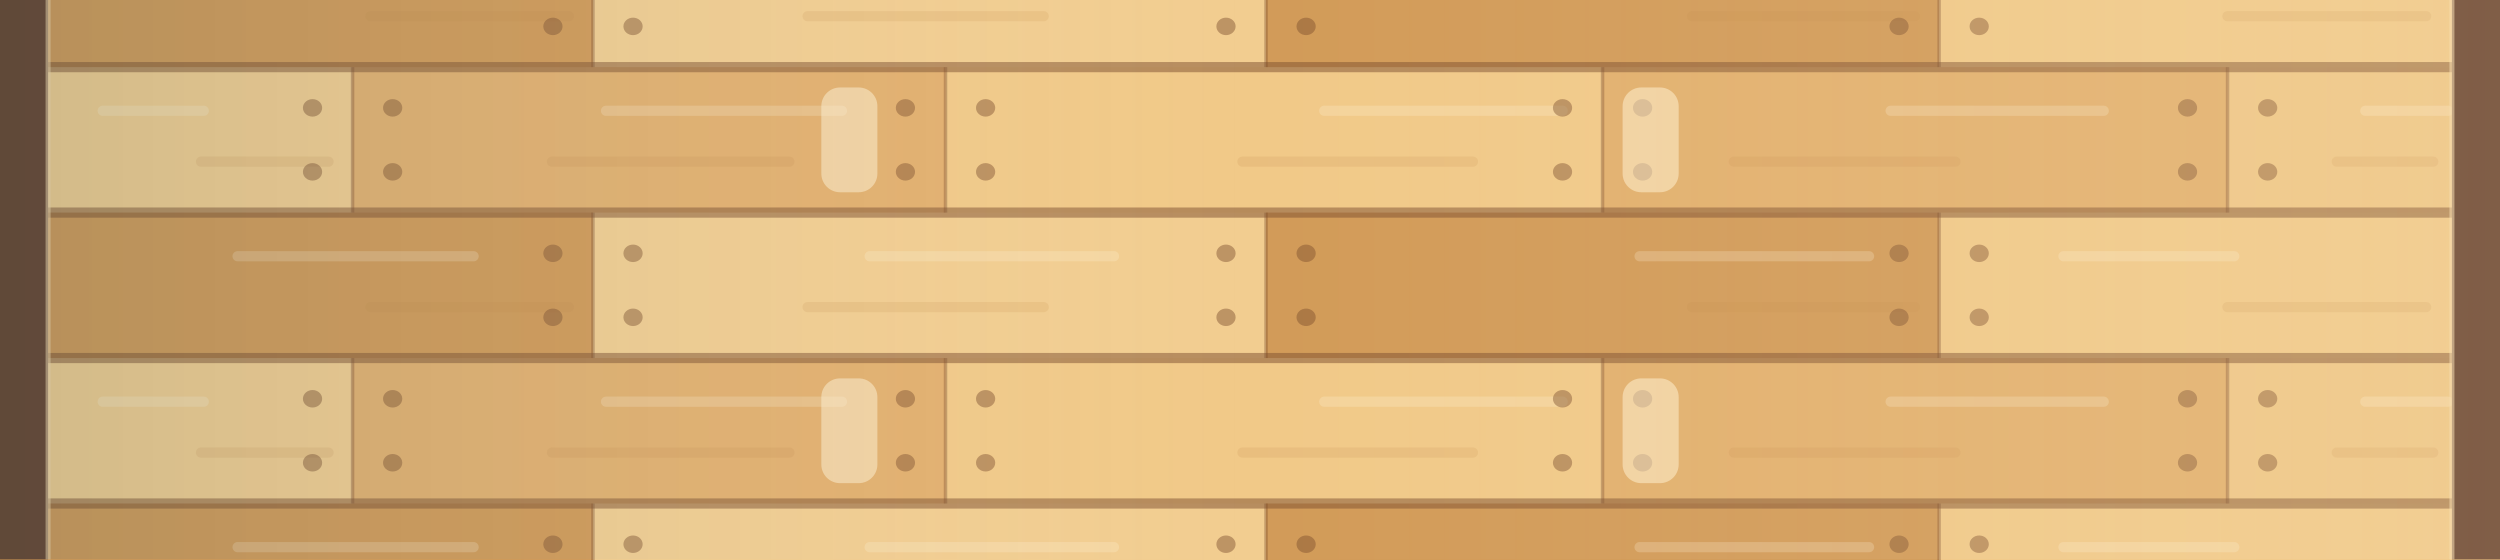
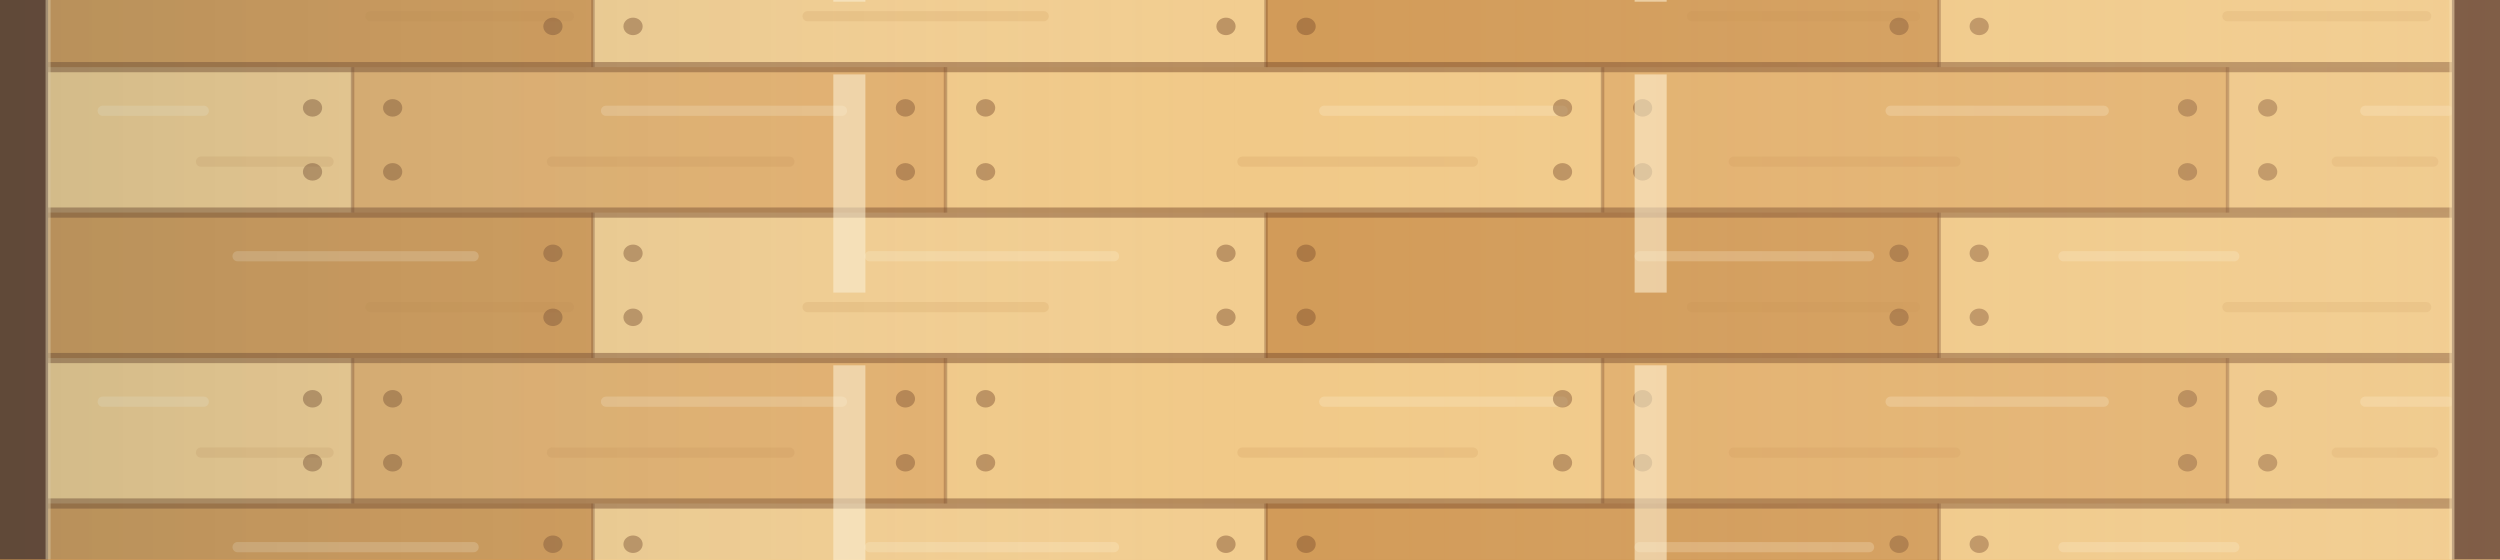
<svg xmlns="http://www.w3.org/2000/svg" width="429" height="96" viewBox="0 0 429 96">
  <rect width="429" height="96" fill="#E2AF6C" />
  <rect x="0" y="-38.4" width="60.5" height="25.56" fill="#f2cc8e" />
  <rect x="60.5" y="-38.4" width="101.75" height="25.56" fill="#e3b06e" />
  <rect x="162.25" y="-38.4" width="112.75" height="25.56" fill="#f1c988" />
  <rect x="275" y="-38.4" width="107.25" height="25.56" fill="#e2b06d" />
  <rect x="382.25" y="-38.4" width="46.75" height="25.56" fill="#eec584" />
  <rect x="0" y="-13.44" width="101.75" height="25.56" fill="#d29a57" />
  <rect x="101.75" y="-13.44" width="115.5" height="25.56" fill="#f2cd90" />
  <rect x="217.25" y="-13.44" width="115.5" height="25.56" fill="#d29b58" />
  <rect x="332.75" y="-13.44" width="96.25" height="25.56" fill="#f0c887" />
  <rect x="0" y="11.52" width="60.5" height="25.56" fill="#f2cc8e" />
  <rect x="60.5" y="11.52" width="101.75" height="25.56" fill="#e3b06e" />
  <rect x="162.25" y="11.52" width="112.75" height="25.56" fill="#f1c988" />
  <rect x="275" y="11.52" width="107.25" height="25.56" fill="#e2b06d" />
  <rect x="382.25" y="11.52" width="46.75" height="25.56" fill="#eec584" />
  <rect x="0" y="36.48" width="101.75" height="25.56" fill="#d29a57" />
  <rect x="101.75" y="36.48" width="115.5" height="25.56" fill="#f2cd90" />
  <rect x="217.25" y="36.48" width="115.5" height="25.56" fill="#d29b58" />
  <rect x="332.75" y="36.48" width="96.25" height="25.56" fill="#f0c887" />
  <rect x="0" y="61.44" width="60.5" height="25.56" fill="#f2cc8e" />
  <rect x="60.5" y="61.44" width="101.75" height="25.56" fill="#e3b06e" />
  <rect x="162.25" y="61.44" width="112.75" height="25.56" fill="#f1c988" />
  <rect x="275" y="61.44" width="107.25" height="25.56" fill="#e2b06d" />
  <rect x="382.25" y="61.44" width="46.75" height="25.56" fill="#eec584" />
  <rect x="0" y="86.4" width="101.75" height="25.56" fill="#d29a57" />
  <rect x="101.75" y="86.4" width="115.5" height="25.56" fill="#f2cd90" />
  <rect x="217.25" y="86.4" width="115.5" height="25.56" fill="#d29b58" />
  <rect x="332.75" y="86.4" width="96.25" height="25.56" fill="#f0c887" />
  <rect x="0" y="111.36" width="60.5" height="25.56" fill="#f2cc8e" />
  <rect x="60.5" y="111.36" width="101.75" height="25.56" fill="#e3b06e" />
  <rect x="162.25" y="111.36" width="112.75" height="25.56" fill="#f1c988" />
  <rect x="275" y="111.36" width="107.25" height="25.56" fill="#e2b06d" />
  <rect x="382.25" y="111.36" width="46.75" height="25.56" fill="#eec584" />
  <rect x="0" y="136.32" width="101.75" height="25.56" fill="#d29a57" />
  <rect x="101.75" y="136.32" width="115.5" height="25.56" fill="#f2cd90" />
  <rect x="217.25" y="136.32" width="115.5" height="25.56" fill="#d29b58" />
  <rect x="332.75" y="136.32" width="96.25" height="25.56" fill="#f0c887" />
  <path d="M17.63 -30.91H34.97" stroke="#FFF6DE" stroke-opacity="0.22" stroke-width="1.75" stroke-linecap="round" />
  <path d="M34.49 -22.18H56.38" stroke="#BE8448" stroke-opacity="0.16" stroke-width="1.75" stroke-linecap="round" />
  <path d="M103.99 -30.91H144.48" stroke="#FFF6DE" stroke-opacity="0.22" stroke-width="1.75" stroke-linecap="round" />
  <path d="M94.71 -22.18H135.47" stroke="#BE8448" stroke-opacity="0.16" stroke-width="1.75" stroke-linecap="round" />
  <path d="M227.24 -30.91H268.16" stroke="#FFF6DE" stroke-opacity="0.22" stroke-width="1.75" stroke-linecap="round" />
  <path d="M213.2 -22.18H252.75" stroke="#BE8448" stroke-opacity="0.16" stroke-width="1.75" stroke-linecap="round" />
  <path d="M324.43 -30.91H361" stroke="#FFF6DE" stroke-opacity="0.22" stroke-width="1.75" stroke-linecap="round" />
  <path d="M297.52 -22.18H335.56" stroke="#BE8448" stroke-opacity="0.16" stroke-width="1.75" stroke-linecap="round" />
  <path d="M405.88 -30.91H420.12" stroke="#FFF6DE" stroke-opacity="0.22" stroke-width="1.75" stroke-linecap="round" />
  <path d="M400.98 -22.18H417.55" stroke="#BE8448" stroke-opacity="0.16" stroke-width="1.75" stroke-linecap="round" />
  <path d="M40.77 -5.95H81.27" stroke="#FFF6DE" stroke-opacity="0.22" stroke-width="1.75" stroke-linecap="round" />
  <path d="M63.55 2.78H97.63" stroke="#BE8448" stroke-opacity="0.16" stroke-width="1.75" stroke-linecap="round" />
  <path d="M149.24 -5.95H191.16" stroke="#FFF6DE" stroke-opacity="0.22" stroke-width="1.75" stroke-linecap="round" />
  <path d="M138.58 2.78H179.1" stroke="#BE8448" stroke-opacity="0.16" stroke-width="1.75" stroke-linecap="round" />
  <path d="M281.35 -5.95H320.73" stroke="#FFF6DE" stroke-opacity="0.22" stroke-width="1.75" stroke-linecap="round" />
  <path d="M290.34 2.78H328.63" stroke="#BE8448" stroke-opacity="0.16" stroke-width="1.75" stroke-linecap="round" />
  <path d="M354.09 -5.95H383.4" stroke="#FFF6DE" stroke-opacity="0.22" stroke-width="1.75" stroke-linecap="round" />
  <path d="M382.23 2.78H416.33" stroke="#BE8448" stroke-opacity="0.16" stroke-width="1.75" stroke-linecap="round" />
  <path d="M17.63 19.01H34.97" stroke="#FFF6DE" stroke-opacity="0.22" stroke-width="1.75" stroke-linecap="round" />
  <path d="M34.49 27.74H56.38" stroke="#BE8448" stroke-opacity="0.16" stroke-width="1.75" stroke-linecap="round" />
  <path d="M103.99 19.01H144.48" stroke="#FFF6DE" stroke-opacity="0.22" stroke-width="1.75" stroke-linecap="round" />
  <path d="M94.71 27.74H135.47" stroke="#BE8448" stroke-opacity="0.16" stroke-width="1.75" stroke-linecap="round" />
  <path d="M227.24 19.01H268.16" stroke="#FFF6DE" stroke-opacity="0.22" stroke-width="1.75" stroke-linecap="round" />
  <path d="M213.2 27.74H252.75" stroke="#BE8448" stroke-opacity="0.16" stroke-width="1.75" stroke-linecap="round" />
  <path d="M324.43 19.01H361" stroke="#FFF6DE" stroke-opacity="0.22" stroke-width="1.75" stroke-linecap="round" />
  <path d="M297.52 27.74H335.56" stroke="#BE8448" stroke-opacity="0.16" stroke-width="1.75" stroke-linecap="round" />
  <path d="M405.88 19.01H420.12" stroke="#FFF6DE" stroke-opacity="0.22" stroke-width="1.75" stroke-linecap="round" />
  <path d="M400.98 27.74H417.55" stroke="#BE8448" stroke-opacity="0.16" stroke-width="1.75" stroke-linecap="round" />
  <path d="M40.77 43.97H81.27" stroke="#FFF6DE" stroke-opacity="0.22" stroke-width="1.75" stroke-linecap="round" />
  <path d="M63.55 52.7H97.63" stroke="#BE8448" stroke-opacity="0.16" stroke-width="1.75" stroke-linecap="round" />
  <path d="M149.24 43.97H191.16" stroke="#FFF6DE" stroke-opacity="0.22" stroke-width="1.75" stroke-linecap="round" />
  <path d="M138.58 52.7H179.1" stroke="#BE8448" stroke-opacity="0.16" stroke-width="1.75" stroke-linecap="round" />
  <path d="M281.35 43.97H320.73" stroke="#FFF6DE" stroke-opacity="0.22" stroke-width="1.75" stroke-linecap="round" />
  <path d="M290.34 52.7H328.63" stroke="#BE8448" stroke-opacity="0.16" stroke-width="1.75" stroke-linecap="round" />
  <path d="M354.09 43.97H383.4" stroke="#FFF6DE" stroke-opacity="0.22" stroke-width="1.75" stroke-linecap="round" />
  <path d="M382.23 52.7H416.33" stroke="#BE8448" stroke-opacity="0.16" stroke-width="1.75" stroke-linecap="round" />
  <path d="M17.63 68.93H34.97" stroke="#FFF6DE" stroke-opacity="0.22" stroke-width="1.75" stroke-linecap="round" />
  <path d="M34.49 77.66H56.38" stroke="#BE8448" stroke-opacity="0.16" stroke-width="1.75" stroke-linecap="round" />
  <path d="M103.99 68.93H144.48" stroke="#FFF6DE" stroke-opacity="0.22" stroke-width="1.75" stroke-linecap="round" />
  <path d="M94.71 77.66H135.47" stroke="#BE8448" stroke-opacity="0.16" stroke-width="1.75" stroke-linecap="round" />
  <path d="M227.24 68.93H268.16" stroke="#FFF6DE" stroke-opacity="0.22" stroke-width="1.75" stroke-linecap="round" />
  <path d="M213.2 77.66H252.75" stroke="#BE8448" stroke-opacity="0.16" stroke-width="1.75" stroke-linecap="round" />
  <path d="M324.43 68.93H361" stroke="#FFF6DE" stroke-opacity="0.22" stroke-width="1.75" stroke-linecap="round" />
  <path d="M297.52 77.66H335.56" stroke="#BE8448" stroke-opacity="0.16" stroke-width="1.75" stroke-linecap="round" />
  <path d="M405.88 68.93H420.12" stroke="#FFF6DE" stroke-opacity="0.22" stroke-width="1.75" stroke-linecap="round" />
  <path d="M400.98 77.66H417.55" stroke="#BE8448" stroke-opacity="0.16" stroke-width="1.75" stroke-linecap="round" />
  <path d="M40.77 93.89H81.27" stroke="#FFF6DE" stroke-opacity="0.22" stroke-width="1.75" stroke-linecap="round" />
  <path d="M63.55 102.62H97.63" stroke="#BE8448" stroke-opacity="0.16" stroke-width="1.75" stroke-linecap="round" />
  <path d="M149.24 93.89H191.16" stroke="#FFF6DE" stroke-opacity="0.22" stroke-width="1.75" stroke-linecap="round" />
  <path d="M138.58 102.62H179.1" stroke="#BE8448" stroke-opacity="0.16" stroke-width="1.75" stroke-linecap="round" />
  <path d="M281.35 93.89H320.73" stroke="#FFF6DE" stroke-opacity="0.22" stroke-width="1.75" stroke-linecap="round" />
  <path d="M290.34 102.62H328.63" stroke="#BE8448" stroke-opacity="0.16" stroke-width="1.75" stroke-linecap="round" />
  <path d="M354.09 93.89H383.4" stroke="#FFF6DE" stroke-opacity="0.22" stroke-width="1.75" stroke-linecap="round" />
  <path d="M382.23 102.62H416.33" stroke="#BE8448" stroke-opacity="0.16" stroke-width="1.75" stroke-linecap="round" />
  <path d="M17.63 118.85H34.97" stroke="#FFF6DE" stroke-opacity="0.22" stroke-width="1.75" stroke-linecap="round" />
  <path d="M34.49 127.58H56.38" stroke="#BE8448" stroke-opacity="0.16" stroke-width="1.75" stroke-linecap="round" />
  <path d="M103.99 118.85H144.48" stroke="#FFF6DE" stroke-opacity="0.22" stroke-width="1.75" stroke-linecap="round" />
  <path d="M94.71 127.58H135.47" stroke="#BE8448" stroke-opacity="0.16" stroke-width="1.75" stroke-linecap="round" />
  <path d="M227.24 118.85H268.16" stroke="#FFF6DE" stroke-opacity="0.22" stroke-width="1.75" stroke-linecap="round" />
  <path d="M213.2 127.58H252.75" stroke="#BE8448" stroke-opacity="0.16" stroke-width="1.75" stroke-linecap="round" />
  <path d="M324.43 118.85H361" stroke="#FFF6DE" stroke-opacity="0.22" stroke-width="1.75" stroke-linecap="round" />
  <path d="M297.52 127.58H335.56" stroke="#BE8448" stroke-opacity="0.16" stroke-width="1.75" stroke-linecap="round" />
  <path d="M405.88 118.85H420.12" stroke="#FFF6DE" stroke-opacity="0.22" stroke-width="1.75" stroke-linecap="round" />
  <path d="M400.98 127.58H417.55" stroke="#BE8448" stroke-opacity="0.16" stroke-width="1.75" stroke-linecap="round" />
  <path d="M40.77 143.81H81.27" stroke="#FFF6DE" stroke-opacity="0.22" stroke-width="1.75" stroke-linecap="round" />
  <path d="M63.55 152.54H97.63" stroke="#BE8448" stroke-opacity="0.16" stroke-width="1.75" stroke-linecap="round" />
  <path d="M149.24 143.81H191.16" stroke="#FFF6DE" stroke-opacity="0.22" stroke-width="1.75" stroke-linecap="round" />
  <path d="M138.58 152.54H179.1" stroke="#BE8448" stroke-opacity="0.16" stroke-width="1.75" stroke-linecap="round" />
  <path d="M281.35 143.81H320.73" stroke="#FFF6DE" stroke-opacity="0.22" stroke-width="1.75" stroke-linecap="round" />
  <path d="M290.34 152.54H328.63" stroke="#BE8448" stroke-opacity="0.16" stroke-width="1.75" stroke-linecap="round" />
  <path d="M354.09 143.81H383.4" stroke="#FFF6DE" stroke-opacity="0.22" stroke-width="1.75" stroke-linecap="round" />
  <path d="M382.23 152.54H416.33" stroke="#BE8448" stroke-opacity="0.16" stroke-width="1.75" stroke-linecap="round" />
  <path d="M60.5 -38.4V-13.44" stroke="#7D4E2E" stroke-opacity=".38" stroke-width="0.6" />
  <path d="M162.25 -38.4V-13.44" stroke="#7D4E2E" stroke-opacity=".38" stroke-width="0.6" />
  <path d="M275 -38.4V-13.44" stroke="#7D4E2E" stroke-opacity=".38" stroke-width="0.6" />
  <path d="M382.25 -38.4V-13.44" stroke="#7D4E2E" stroke-opacity=".38" stroke-width="0.6" />
  <path d="M0 -38.4H429" stroke="#7D4E2E" stroke-opacity=".5" stroke-width="1.75" />
  <path d="M101.75 -13.44V11.52" stroke="#7D4E2E" stroke-opacity=".38" stroke-width="0.6" />
  <path d="M217.25 -13.44V11.52" stroke="#7D4E2E" stroke-opacity=".38" stroke-width="0.6" />
  <path d="M332.75 -13.44V11.52" stroke="#7D4E2E" stroke-opacity=".38" stroke-width="0.6" />
  <path d="M0 -13.44H429" stroke="#7D4E2E" stroke-opacity=".5" stroke-width="1.75" />
  <path d="M60.5 11.52V36.48" stroke="#7D4E2E" stroke-opacity=".38" stroke-width="0.6" />
  <path d="M162.25 11.52V36.48" stroke="#7D4E2E" stroke-opacity=".38" stroke-width="0.6" />
  <path d="M275 11.52V36.48" stroke="#7D4E2E" stroke-opacity=".38" stroke-width="0.6" />
  <path d="M382.25 11.52V36.48" stroke="#7D4E2E" stroke-opacity=".38" stroke-width="0.6" />
  <path d="M0 11.52H429" stroke="#7D4E2E" stroke-opacity=".5" stroke-width="1.75" />
  <path d="M101.75 36.48V61.44" stroke="#7D4E2E" stroke-opacity=".38" stroke-width="0.6" />
  <path d="M217.25 36.48V61.44" stroke="#7D4E2E" stroke-opacity=".38" stroke-width="0.6" />
  <path d="M332.75 36.48V61.44" stroke="#7D4E2E" stroke-opacity=".38" stroke-width="0.6" />
  <path d="M0 36.48H429" stroke="#7D4E2E" stroke-opacity=".5" stroke-width="1.75" />
  <path d="M60.5 61.44V86.4" stroke="#7D4E2E" stroke-opacity=".38" stroke-width="0.6" />
  <path d="M162.25 61.44V86.4" stroke="#7D4E2E" stroke-opacity=".38" stroke-width="0.6" />
  <path d="M275 61.44V86.4" stroke="#7D4E2E" stroke-opacity=".38" stroke-width="0.6" />
  <path d="M382.25 61.44V86.4" stroke="#7D4E2E" stroke-opacity=".38" stroke-width="0.6" />
  <path d="M0 61.44H429" stroke="#7D4E2E" stroke-opacity=".5" stroke-width="1.75" />
  <path d="M101.75 86.4V111.36" stroke="#7D4E2E" stroke-opacity=".38" stroke-width="0.6" />
  <path d="M217.25 86.4V111.36" stroke="#7D4E2E" stroke-opacity=".38" stroke-width="0.6" />
  <path d="M332.75 86.4V111.36" stroke="#7D4E2E" stroke-opacity=".38" stroke-width="0.6" />
  <path d="M0 86.4H429" stroke="#7D4E2E" stroke-opacity=".5" stroke-width="1.75" />
  <path d="M60.5 111.36V136.32" stroke="#7D4E2E" stroke-opacity=".38" stroke-width="0.6" />
  <path d="M162.25 111.36V136.32" stroke="#7D4E2E" stroke-opacity=".38" stroke-width="0.6" />
  <path d="M275 111.36V136.32" stroke="#7D4E2E" stroke-opacity=".38" stroke-width="0.6" />
  <path d="M382.25 111.36V136.32" stroke="#7D4E2E" stroke-opacity=".38" stroke-width="0.6" />
  <path d="M0 111.36H429" stroke="#7D4E2E" stroke-opacity=".5" stroke-width="1.75" />
  <path d="M101.75 136.32V161.28" stroke="#7D4E2E" stroke-opacity=".38" stroke-width="0.6" />
  <path d="M217.25 136.32V161.28" stroke="#7D4E2E" stroke-opacity=".38" stroke-width="0.6" />
  <path d="M332.75 136.32V161.28" stroke="#7D4E2E" stroke-opacity=".38" stroke-width="0.6" />
  <path d="M0 136.32H429" stroke="#7D4E2E" stroke-opacity=".5" stroke-width="1.75" />
  <ellipse cx="53.63" cy="-31.41" rx="1.65" ry="1.5" fill="#7D4E2E" fill-opacity=".45" />
  <ellipse cx="53.63" cy="-20.43" rx="1.65" ry="1.5" fill="#7D4E2E" fill-opacity=".45" />
  <ellipse cx="67.38" cy="-31.41" rx="1.65" ry="1.5" fill="#7D4E2E" fill-opacity=".45" />
  <ellipse cx="67.38" cy="-20.43" rx="1.65" ry="1.5" fill="#7D4E2E" fill-opacity=".45" />
  <ellipse cx="155.37" cy="-31.41" rx="1.65" ry="1.5" fill="#7D4E2E" fill-opacity=".45" />
  <ellipse cx="155.37" cy="-20.43" rx="1.65" ry="1.5" fill="#7D4E2E" fill-opacity=".45" />
  <ellipse cx="169.13" cy="-31.41" rx="1.65" ry="1.5" fill="#7D4E2E" fill-opacity=".45" />
  <ellipse cx="169.13" cy="-20.43" rx="1.65" ry="1.5" fill="#7D4E2E" fill-opacity=".45" />
  <ellipse cx="268.13" cy="-31.41" rx="1.65" ry="1.5" fill="#7D4E2E" fill-opacity=".45" />
  <ellipse cx="268.13" cy="-20.43" rx="1.65" ry="1.5" fill="#7D4E2E" fill-opacity=".45" />
  <ellipse cx="281.87" cy="-31.41" rx="1.65" ry="1.5" fill="#7D4E2E" fill-opacity=".45" />
  <ellipse cx="281.87" cy="-20.43" rx="1.65" ry="1.5" fill="#7D4E2E" fill-opacity=".45" />
  <ellipse cx="375.38" cy="-31.41" rx="1.65" ry="1.5" fill="#7D4E2E" fill-opacity=".45" />
  <ellipse cx="375.38" cy="-20.43" rx="1.65" ry="1.5" fill="#7D4E2E" fill-opacity=".45" />
  <ellipse cx="389.13" cy="-31.41" rx="1.65" ry="1.5" fill="#7D4E2E" fill-opacity=".45" />
  <ellipse cx="389.13" cy="-20.43" rx="1.65" ry="1.5" fill="#7D4E2E" fill-opacity=".45" />
  <ellipse cx="94.88" cy="-6.45" rx="1.65" ry="1.5" fill="#7D4E2E" fill-opacity=".45" />
  <ellipse cx="94.88" cy="4.53" rx="1.65" ry="1.5" fill="#7D4E2E" fill-opacity=".45" />
  <ellipse cx="108.63" cy="-6.45" rx="1.65" ry="1.5" fill="#7D4E2E" fill-opacity=".45" />
  <ellipse cx="108.63" cy="4.53" rx="1.65" ry="1.5" fill="#7D4E2E" fill-opacity=".45" />
  <ellipse cx="210.38" cy="-6.45" rx="1.65" ry="1.5" fill="#7D4E2E" fill-opacity=".45" />
  <ellipse cx="210.38" cy="4.53" rx="1.65" ry="1.5" fill="#7D4E2E" fill-opacity=".45" />
  <ellipse cx="224.13" cy="-6.45" rx="1.65" ry="1.5" fill="#7D4E2E" fill-opacity=".45" />
  <ellipse cx="224.13" cy="4.53" rx="1.65" ry="1.5" fill="#7D4E2E" fill-opacity=".45" />
  <ellipse cx="325.88" cy="-6.45" rx="1.65" ry="1.5" fill="#7D4E2E" fill-opacity=".45" />
  <ellipse cx="325.88" cy="4.53" rx="1.65" ry="1.5" fill="#7D4E2E" fill-opacity=".45" />
  <ellipse cx="339.63" cy="-6.45" rx="1.65" ry="1.5" fill="#7D4E2E" fill-opacity=".45" />
  <ellipse cx="339.63" cy="4.53" rx="1.65" ry="1.5" fill="#7D4E2E" fill-opacity=".45" />
  <ellipse cx="53.63" cy="18.51" rx="1.65" ry="1.5" fill="#7D4E2E" fill-opacity=".45" />
  <ellipse cx="53.63" cy="29.49" rx="1.65" ry="1.5" fill="#7D4E2E" fill-opacity=".45" />
  <ellipse cx="67.38" cy="18.51" rx="1.65" ry="1.5" fill="#7D4E2E" fill-opacity=".45" />
  <ellipse cx="67.38" cy="29.49" rx="1.65" ry="1.5" fill="#7D4E2E" fill-opacity=".45" />
  <ellipse cx="155.37" cy="18.51" rx="1.65" ry="1.5" fill="#7D4E2E" fill-opacity=".45" />
  <ellipse cx="155.37" cy="29.49" rx="1.65" ry="1.5" fill="#7D4E2E" fill-opacity=".45" />
  <ellipse cx="169.13" cy="18.51" rx="1.65" ry="1.5" fill="#7D4E2E" fill-opacity=".45" />
  <ellipse cx="169.13" cy="29.49" rx="1.65" ry="1.5" fill="#7D4E2E" fill-opacity=".45" />
  <ellipse cx="268.13" cy="18.51" rx="1.65" ry="1.5" fill="#7D4E2E" fill-opacity=".45" />
  <ellipse cx="268.13" cy="29.49" rx="1.65" ry="1.5" fill="#7D4E2E" fill-opacity=".45" />
  <ellipse cx="281.87" cy="18.51" rx="1.65" ry="1.5" fill="#7D4E2E" fill-opacity=".45" />
  <ellipse cx="281.87" cy="29.49" rx="1.65" ry="1.5" fill="#7D4E2E" fill-opacity=".45" />
  <ellipse cx="375.38" cy="18.51" rx="1.65" ry="1.5" fill="#7D4E2E" fill-opacity=".45" />
  <ellipse cx="375.38" cy="29.49" rx="1.65" ry="1.5" fill="#7D4E2E" fill-opacity=".45" />
  <ellipse cx="389.13" cy="18.51" rx="1.65" ry="1.5" fill="#7D4E2E" fill-opacity=".45" />
  <ellipse cx="389.13" cy="29.49" rx="1.65" ry="1.5" fill="#7D4E2E" fill-opacity=".45" />
  <ellipse cx="94.88" cy="43.47" rx="1.65" ry="1.5" fill="#7D4E2E" fill-opacity=".45" />
  <ellipse cx="94.88" cy="54.45" rx="1.65" ry="1.5" fill="#7D4E2E" fill-opacity=".45" />
  <ellipse cx="108.63" cy="43.47" rx="1.65" ry="1.5" fill="#7D4E2E" fill-opacity=".45" />
  <ellipse cx="108.63" cy="54.45" rx="1.65" ry="1.5" fill="#7D4E2E" fill-opacity=".45" />
  <ellipse cx="210.38" cy="43.47" rx="1.65" ry="1.5" fill="#7D4E2E" fill-opacity=".45" />
  <ellipse cx="210.38" cy="54.45" rx="1.65" ry="1.5" fill="#7D4E2E" fill-opacity=".45" />
  <ellipse cx="224.13" cy="43.47" rx="1.65" ry="1.5" fill="#7D4E2E" fill-opacity=".45" />
  <ellipse cx="224.13" cy="54.45" rx="1.65" ry="1.5" fill="#7D4E2E" fill-opacity=".45" />
  <ellipse cx="325.88" cy="43.47" rx="1.65" ry="1.5" fill="#7D4E2E" fill-opacity=".45" />
  <ellipse cx="325.88" cy="54.45" rx="1.65" ry="1.5" fill="#7D4E2E" fill-opacity=".45" />
  <ellipse cx="339.63" cy="43.47" rx="1.65" ry="1.5" fill="#7D4E2E" fill-opacity=".45" />
  <ellipse cx="339.63" cy="54.45" rx="1.65" ry="1.5" fill="#7D4E2E" fill-opacity=".45" />
  <ellipse cx="53.63" cy="68.43" rx="1.65" ry="1.5" fill="#7D4E2E" fill-opacity=".45" />
  <ellipse cx="53.63" cy="79.41" rx="1.65" ry="1.5" fill="#7D4E2E" fill-opacity=".45" />
  <ellipse cx="67.38" cy="68.43" rx="1.65" ry="1.5" fill="#7D4E2E" fill-opacity=".45" />
  <ellipse cx="67.38" cy="79.41" rx="1.65" ry="1.5" fill="#7D4E2E" fill-opacity=".45" />
  <ellipse cx="155.37" cy="68.43" rx="1.65" ry="1.5" fill="#7D4E2E" fill-opacity=".45" />
  <ellipse cx="155.37" cy="79.41" rx="1.65" ry="1.5" fill="#7D4E2E" fill-opacity=".45" />
  <ellipse cx="169.13" cy="68.43" rx="1.65" ry="1.5" fill="#7D4E2E" fill-opacity=".45" />
  <ellipse cx="169.13" cy="79.41" rx="1.65" ry="1.5" fill="#7D4E2E" fill-opacity=".45" />
  <ellipse cx="268.13" cy="68.43" rx="1.65" ry="1.5" fill="#7D4E2E" fill-opacity=".45" />
  <ellipse cx="268.13" cy="79.41" rx="1.65" ry="1.5" fill="#7D4E2E" fill-opacity=".45" />
  <ellipse cx="281.87" cy="68.43" rx="1.65" ry="1.5" fill="#7D4E2E" fill-opacity=".45" />
  <ellipse cx="281.87" cy="79.41" rx="1.65" ry="1.5" fill="#7D4E2E" fill-opacity=".45" />
  <ellipse cx="375.38" cy="68.43" rx="1.65" ry="1.5" fill="#7D4E2E" fill-opacity=".45" />
  <ellipse cx="375.38" cy="79.41" rx="1.65" ry="1.5" fill="#7D4E2E" fill-opacity=".45" />
  <ellipse cx="389.13" cy="68.43" rx="1.65" ry="1.5" fill="#7D4E2E" fill-opacity=".45" />
  <ellipse cx="389.13" cy="79.41" rx="1.65" ry="1.5" fill="#7D4E2E" fill-opacity=".45" />
  <ellipse cx="94.88" cy="93.39" rx="1.65" ry="1.5" fill="#7D4E2E" fill-opacity=".45" />
  <ellipse cx="94.88" cy="104.37" rx="1.65" ry="1.5" fill="#7D4E2E" fill-opacity=".45" />
  <ellipse cx="108.63" cy="93.39" rx="1.65" ry="1.5" fill="#7D4E2E" fill-opacity=".45" />
  <ellipse cx="108.63" cy="104.37" rx="1.65" ry="1.5" fill="#7D4E2E" fill-opacity=".45" />
  <ellipse cx="210.38" cy="93.39" rx="1.65" ry="1.5" fill="#7D4E2E" fill-opacity=".45" />
  <ellipse cx="210.38" cy="104.37" rx="1.65" ry="1.5" fill="#7D4E2E" fill-opacity=".45" />
  <ellipse cx="224.13" cy="93.39" rx="1.65" ry="1.5" fill="#7D4E2E" fill-opacity=".45" />
  <ellipse cx="224.13" cy="104.37" rx="1.65" ry="1.5" fill="#7D4E2E" fill-opacity=".45" />
  <ellipse cx="325.88" cy="93.39" rx="1.65" ry="1.5" fill="#7D4E2E" fill-opacity=".45" />
  <ellipse cx="325.88" cy="104.37" rx="1.65" ry="1.5" fill="#7D4E2E" fill-opacity=".45" />
  <ellipse cx="339.63" cy="93.39" rx="1.65" ry="1.5" fill="#7D4E2E" fill-opacity=".45" />
  <ellipse cx="339.63" cy="104.37" rx="1.65" ry="1.5" fill="#7D4E2E" fill-opacity=".45" />
  <ellipse cx="53.63" cy="118.35" rx="1.65" ry="1.5" fill="#7D4E2E" fill-opacity=".45" />
  <ellipse cx="53.63" cy="129.33" rx="1.65" ry="1.5" fill="#7D4E2E" fill-opacity=".45" />
  <ellipse cx="67.38" cy="118.35" rx="1.65" ry="1.5" fill="#7D4E2E" fill-opacity=".45" />
  <ellipse cx="67.38" cy="129.33" rx="1.65" ry="1.5" fill="#7D4E2E" fill-opacity=".45" />
  <ellipse cx="155.37" cy="118.35" rx="1.65" ry="1.5" fill="#7D4E2E" fill-opacity=".45" />
  <ellipse cx="155.37" cy="129.33" rx="1.65" ry="1.5" fill="#7D4E2E" fill-opacity=".45" />
  <ellipse cx="169.13" cy="118.35" rx="1.65" ry="1.5" fill="#7D4E2E" fill-opacity=".45" />
  <ellipse cx="169.13" cy="129.33" rx="1.65" ry="1.5" fill="#7D4E2E" fill-opacity=".45" />
  <ellipse cx="268.13" cy="118.35" rx="1.65" ry="1.5" fill="#7D4E2E" fill-opacity=".45" />
  <ellipse cx="268.13" cy="129.33" rx="1.65" ry="1.5" fill="#7D4E2E" fill-opacity=".45" />
  <ellipse cx="281.87" cy="118.35" rx="1.65" ry="1.5" fill="#7D4E2E" fill-opacity=".45" />
  <ellipse cx="281.87" cy="129.33" rx="1.65" ry="1.5" fill="#7D4E2E" fill-opacity=".45" />
  <ellipse cx="375.38" cy="118.35" rx="1.65" ry="1.5" fill="#7D4E2E" fill-opacity=".45" />
  <ellipse cx="375.38" cy="129.33" rx="1.65" ry="1.5" fill="#7D4E2E" fill-opacity=".45" />
  <ellipse cx="389.13" cy="118.35" rx="1.65" ry="1.5" fill="#7D4E2E" fill-opacity=".45" />
  <ellipse cx="389.13" cy="129.33" rx="1.65" ry="1.5" fill="#7D4E2E" fill-opacity=".45" />
  <ellipse cx="94.88" cy="143.31" rx="1.65" ry="1.5" fill="#7D4E2E" fill-opacity=".45" />
  <ellipse cx="94.88" cy="154.29" rx="1.65" ry="1.5" fill="#7D4E2E" fill-opacity=".45" />
  <ellipse cx="108.63" cy="143.31" rx="1.65" ry="1.5" fill="#7D4E2E" fill-opacity=".45" />
  <ellipse cx="108.63" cy="154.29" rx="1.65" ry="1.5" fill="#7D4E2E" fill-opacity=".45" />
  <ellipse cx="210.38" cy="143.31" rx="1.65" ry="1.5" fill="#7D4E2E" fill-opacity=".45" />
  <ellipse cx="210.38" cy="154.29" rx="1.65" ry="1.5" fill="#7D4E2E" fill-opacity=".45" />
  <ellipse cx="224.13" cy="143.31" rx="1.65" ry="1.5" fill="#7D4E2E" fill-opacity=".45" />
  <ellipse cx="224.13" cy="154.29" rx="1.65" ry="1.5" fill="#7D4E2E" fill-opacity=".45" />
  <ellipse cx="325.88" cy="143.31" rx="1.65" ry="1.5" fill="#7D4E2E" fill-opacity=".45" />
  <ellipse cx="325.88" cy="154.29" rx="1.65" ry="1.5" fill="#7D4E2E" fill-opacity=".45" />
  <ellipse cx="339.63" cy="143.31" rx="1.65" ry="1.5" fill="#7D4E2E" fill-opacity=".45" />
  <ellipse cx="339.63" cy="154.29" rx="1.65" ry="1.5" fill="#7D4E2E" fill-opacity=".45" />
-   <rect x="140.94" y="-34.91" width="9.62" height="17.98" rx="3.21" fill="#FFF4D6" fill-opacity=".5" />
-   <rect x="278.44" y="-34.91" width="9.62" height="17.98" rx="3.21" fill="#FFF4D6" fill-opacity=".5" />
-   <rect x="140.94" y="15.01" width="9.62" height="17.98" rx="3.21" fill="#FFF4D6" fill-opacity=".5" />
-   <rect x="278.44" y="15.01" width="9.62" height="17.98" rx="3.21" fill="#FFF4D6" fill-opacity=".5" />
-   <rect x="140.94" y="64.93" width="9.62" height="17.98" rx="3.21" fill="#FFF4D6" fill-opacity=".5" />
-   <rect x="278.44" y="64.93" width="9.62" height="17.98" rx="3.21" fill="#FFF4D6" fill-opacity=".5" />
-   <rect x="140.94" y="114.85" width="9.62" height="17.98" rx="3.21" fill="#FFF4D6" fill-opacity=".5" />
-   <rect x="278.44" y="114.85" width="9.62" height="17.98" rx="3.21" fill="#FFF4D6" fill-opacity=".5" />
+   <rect x="143" y="-37.15" width="5.5" height="37.44" fill="#FFF4D6" fill-opacity=".55" />
+   <rect x="280.5" y="-37.15" width="5.5" height="37.44" fill="#FFF4D6" fill-opacity=".55" />
+   <rect x="143" y="12.77" width="5.5" height="37.44" fill="#FFF4D6" fill-opacity=".55" />
+   <rect x="280.5" y="12.77" width="5.5" height="37.44" fill="#FFF4D6" fill-opacity=".55" />
+   <rect x="143" y="62.69" width="5.5" height="37.44" fill="#FFF4D6" fill-opacity=".55" />
+   <rect x="280.5" y="62.69" width="5.5" height="37.44" fill="#FFF4D6" fill-opacity=".55" />
+   <rect x="143" y="112.61" width="5.5" height="37.44" fill="#FFF4D6" fill-opacity=".55" />
+   <rect x="280.5" y="112.61" width="5.5" height="37.44" fill="#FFF4D6" fill-opacity=".55" />
  <rect x="0" y="0" width="8.25" height="96" fill="#6C4630" />
  <rect x="420.75" y="0" width="8.25" height="96" fill="#6C4630" />
  <path d="M8.25 0V96M420.75 0V96" stroke="#f5d9ac" stroke-opacity=".55" stroke-width="0.86" />
  <defs>
    <linearGradient id="l" x1="0" x2="1" y1="0" y2="0">
      <stop offset="0" stop-color="#1D5566" stop-opacity="0.16" />
      <stop offset=".5" stop-color="#FFFFFF" stop-opacity="0" />
      <stop offset="1" stop-color="#FFF4D8" stop-opacity="0.14" />
    </linearGradient>
  </defs>
  <rect width="429" height="96" fill="url(#l)" />
</svg>
